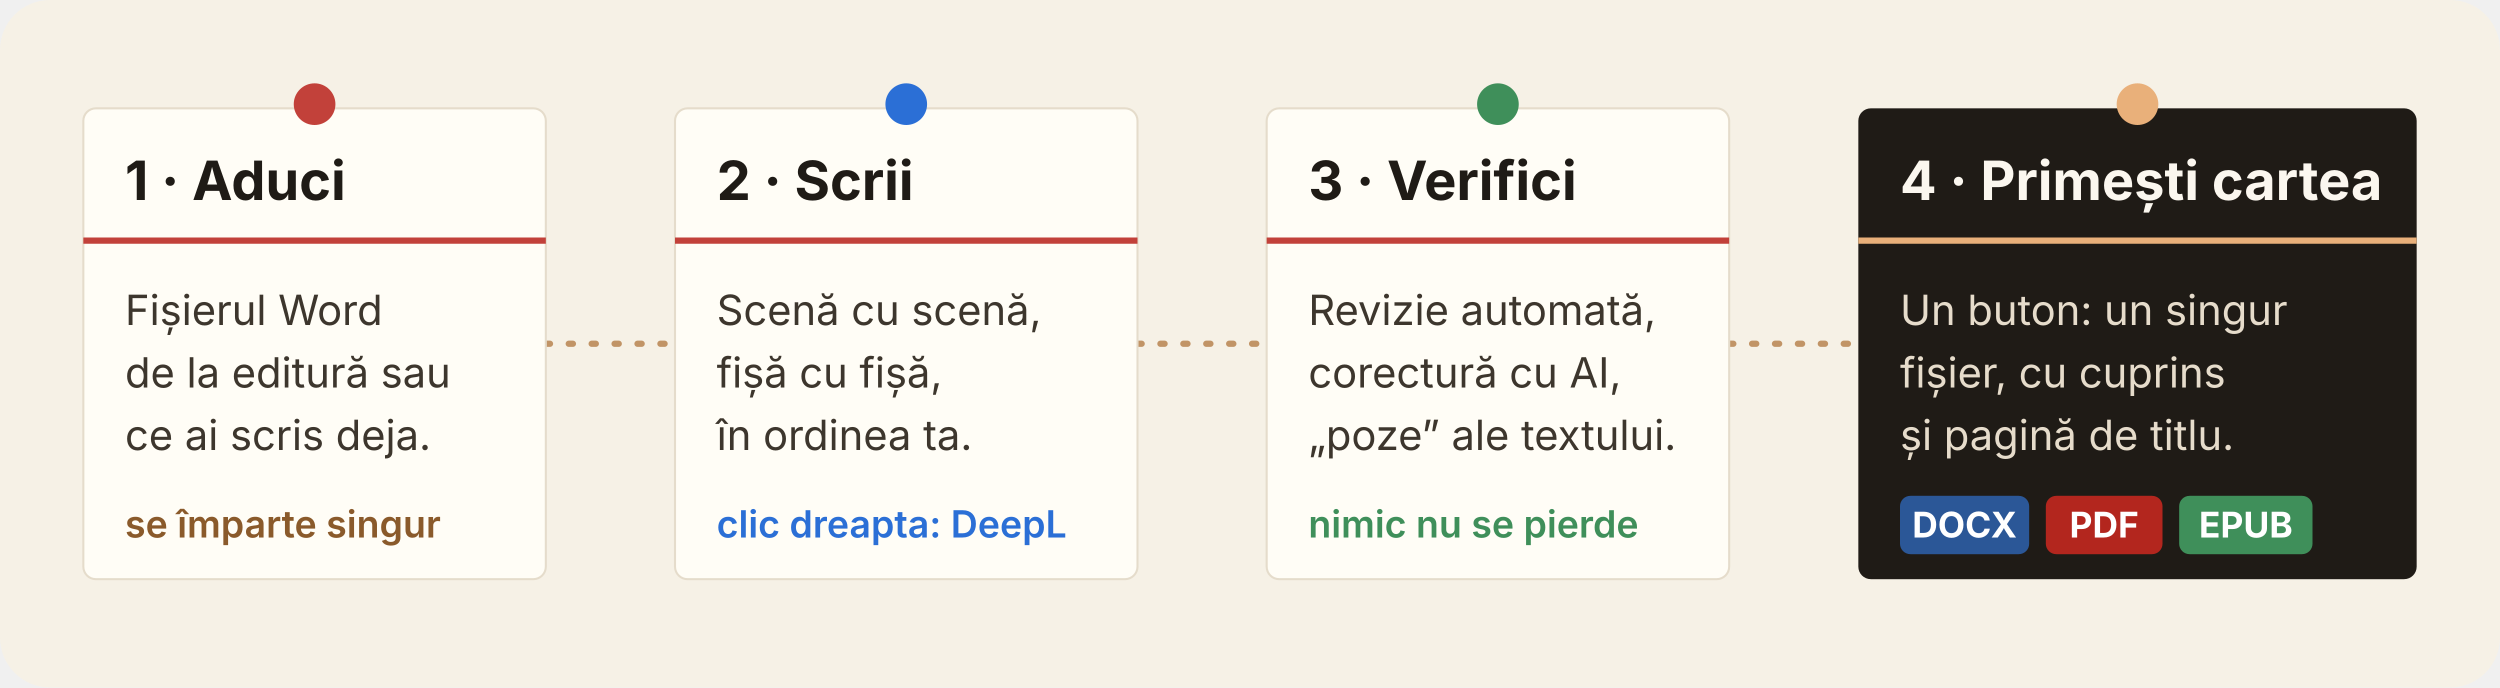
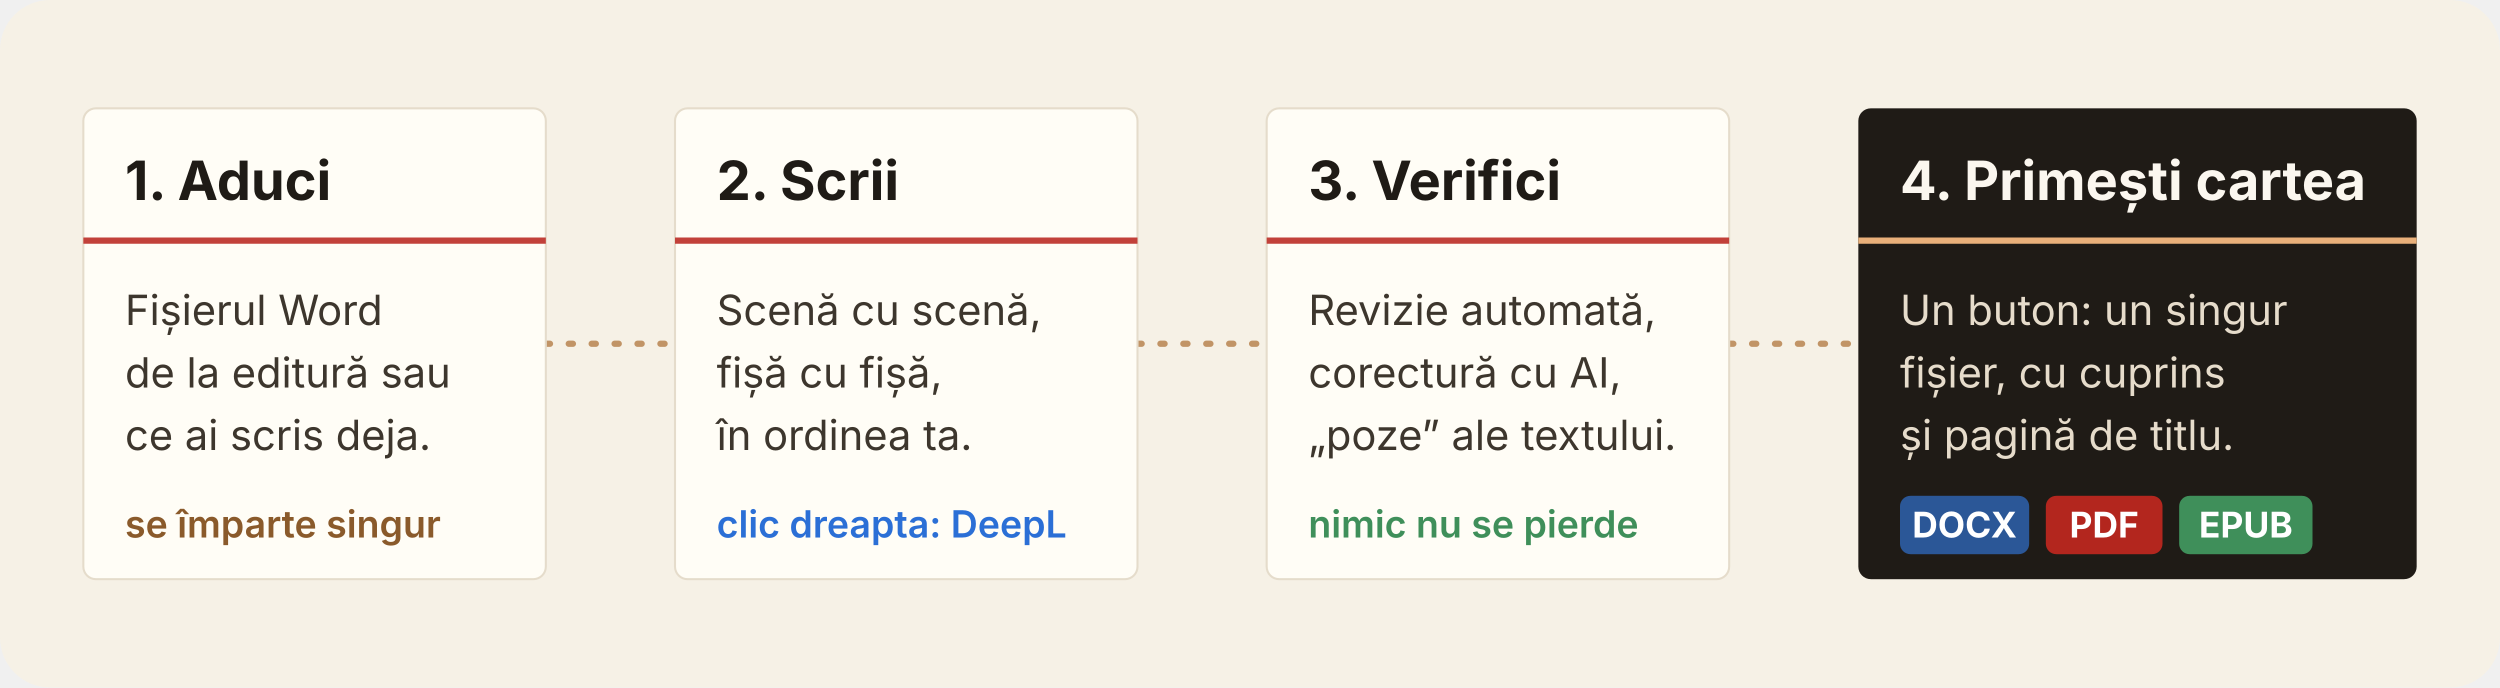
<svg xmlns="http://www.w3.org/2000/svg" width="1200" height="330" viewBox="0 0 1200 330" role="img" aria-labelledby="t d">
  <rect width="1200" height="330" rx="24" fill="#f6f1e6" />
  <g font-family="-apple-system, BlinkMacSystemFont, 'Segoe UI', sans-serif">
    <g fill="none" stroke="#c19466" stroke-width="3" stroke-dasharray="2 9" stroke-linecap="round">
      <path d="M262 165 H322" />
      <path d="M546 165 H606" />
      <path d="M830 165 H890" />
    </g>
    <g transform="translate(40 52)">
      <rect width="222" height="226" rx="6" fill="#fffdf6" stroke="#e5dccb" />
      <rect y="62" width="222" height="3" fill="#c2413a" />
-       <circle cx="111" cy="-2" r="10" fill="#c2413a" />
-       <text x="20" y="44" font-size="26" font-weight="700" fill="#1f1b16">1 · Aduci</text>
+       <text x="20" y="44" font-size="26" font-weight="700" fill="#1f1b16">1. Aduci</text>
      <text x="20" y="104" font-size="20" fill="#3d362d">Fișierul Word</text>
      <text x="20" y="134" font-size="20" fill="#3d362d">de la editură sau</text>
      <text x="20" y="164" font-size="20" fill="#3d362d">ce ai scris deja.</text>
      <text x="20" y="206" font-size="18" fill="#8a5a2b" font-weight="600">se împarte singur</text>
    </g>
    <g transform="translate(324 52)">
      <rect width="222" height="226" rx="6" fill="#fffdf6" stroke="#e5dccb" />
      <rect y="62" width="222" height="3" fill="#c2413a" />
-       <circle cx="111" cy="-2" r="10" fill="#2b6fd6" />
-       <text x="20" y="44" font-size="26" font-weight="700" fill="#1f1b16">2 · Scrii</text>
+       <text x="20" y="44" font-size="26" font-weight="700" fill="#1f1b16">2. Scrii</text>
      <text x="20" y="104" font-size="20" fill="#3d362d">Scenă cu scenă,</text>
      <text x="20" y="134" font-size="20" fill="#3d362d">fișă cu fișă,</text>
      <text x="20" y="164" font-size="20" fill="#3d362d">în ordinea ta.</text>
      <text x="20" y="206" font-size="18" fill="#2b6fd6" font-weight="600">clic dreapta: DeepL</text>
    </g>
    <g transform="translate(608 52)">
      <rect width="222" height="226" rx="6" fill="#fffdf6" stroke="#e5dccb" />
      <rect y="62" width="222" height="3" fill="#c2413a" />
-       <circle cx="111" cy="-2" r="10" fill="#3f8f5a" />
-       <text x="20" y="44" font-size="26" font-weight="700" fill="#1f1b16">3 · Verifici</text>
+       <text x="20" y="44" font-size="26" font-weight="700" fill="#1f1b16">3. Verifici</text>
      <text x="20" y="104" font-size="20" fill="#3d362d">Revizie automată,</text>
      <text x="20" y="134" font-size="20" fill="#3d362d">corectură cu AI,</text>
      <text x="20" y="164" font-size="20" fill="#3d362d">„poze” ale textului.</text>
      <text x="20" y="206" font-size="18" fill="#3f8f5a" font-weight="600">nimic nu se pierde</text>
    </g>
    <g transform="translate(892 52)">
      <rect width="268" height="226" rx="6" fill="#1f1b16" />
      <rect y="62" width="268" height="3" fill="#e9b07a" />
-       <circle cx="134" cy="-2" r="10" fill="#e9b07a" />
-       <text x="20" y="44" font-size="26" font-weight="700" fill="#fbf7ef">4 · Primești cartea</text>
+       <text x="20" y="44" font-size="26" font-weight="700" fill="#fbf7ef">4. Primești cartea</text>
      <text x="20" y="104" font-size="20" fill="#e6dccb">Un buton: un singur</text>
      <text x="20" y="134" font-size="20" fill="#e6dccb">fișier, cu cuprins</text>
      <text x="20" y="164" font-size="20" fill="#e6dccb">și pagină de titlu.</text>
      <g font-size="17" font-weight="700" fill="#fff">
        <rect x="20" y="186" width="62" height="28" rx="5" fill="#2b5797" />
        <text x="51" y="206" text-anchor="middle">DOCX</text>
        <rect x="90" y="186" width="56" height="28" rx="5" fill="#b3261e" />
        <text x="118" y="206" text-anchor="middle">PDF</text>
        <rect x="154" y="186" width="64" height="28" rx="5" fill="#3f8f5a" />
        <text x="186" y="206" text-anchor="middle">EPUB</text>
      </g>
    </g>
  </g>
</svg>
